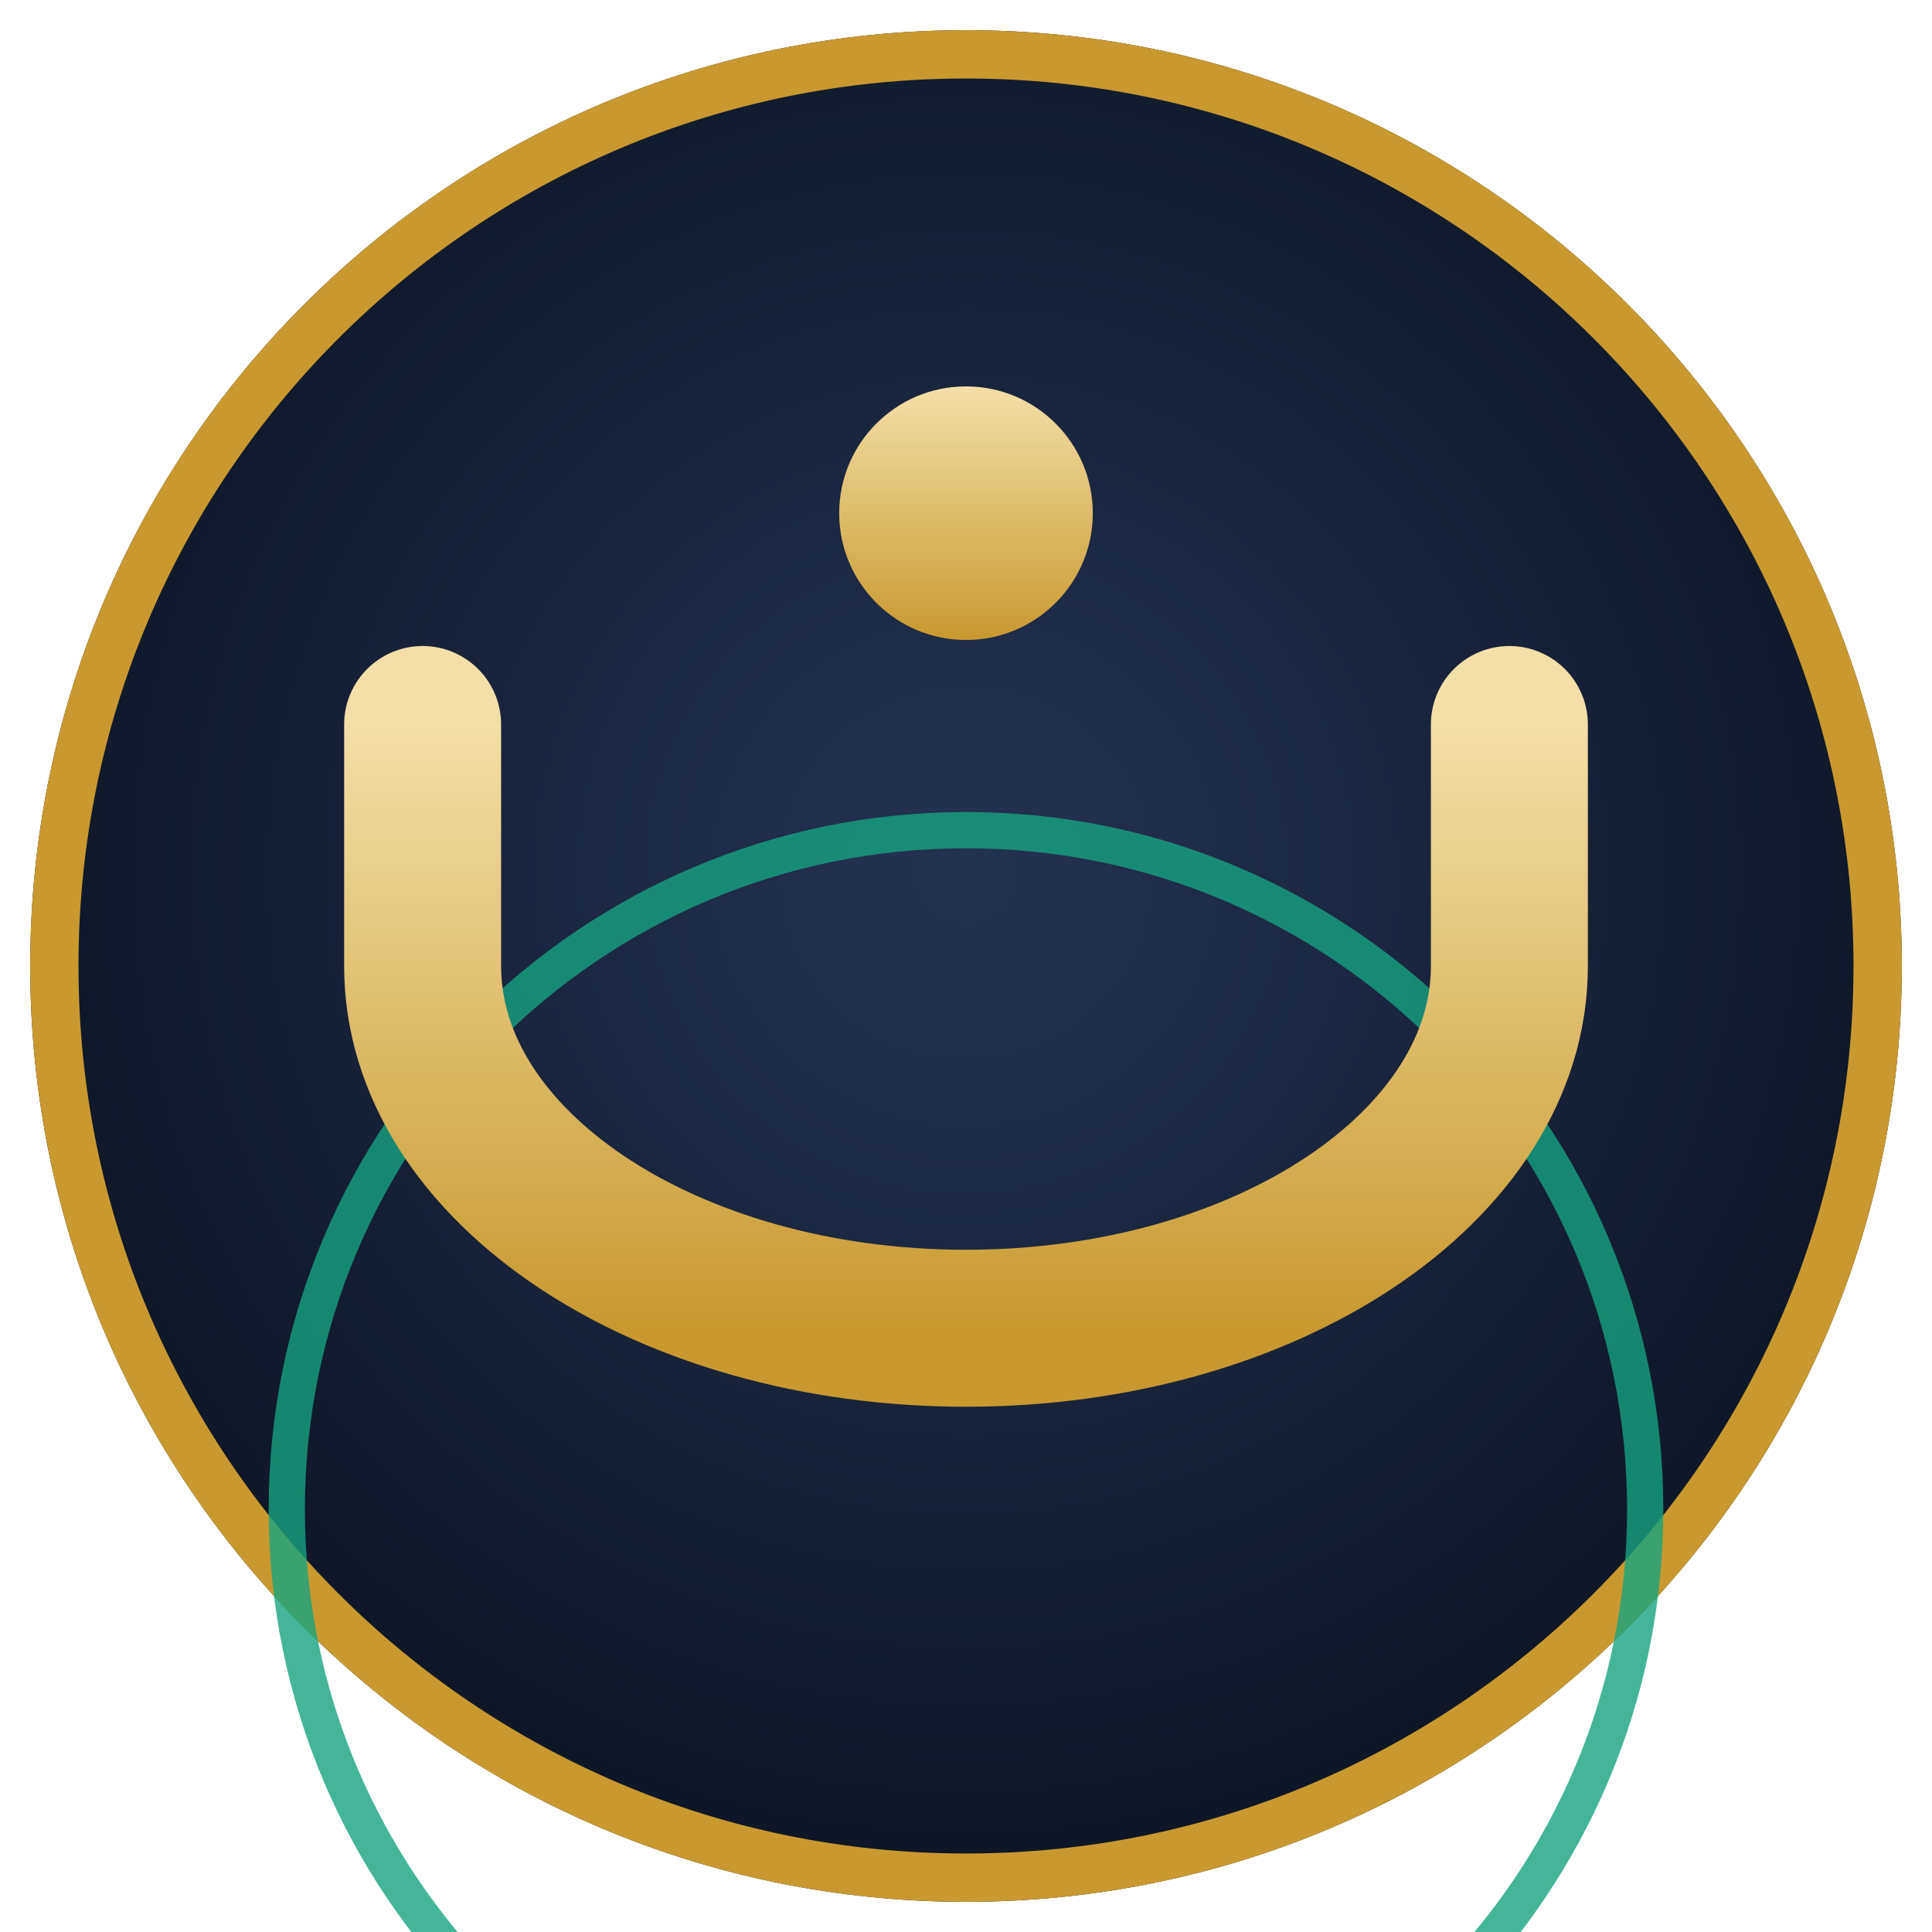
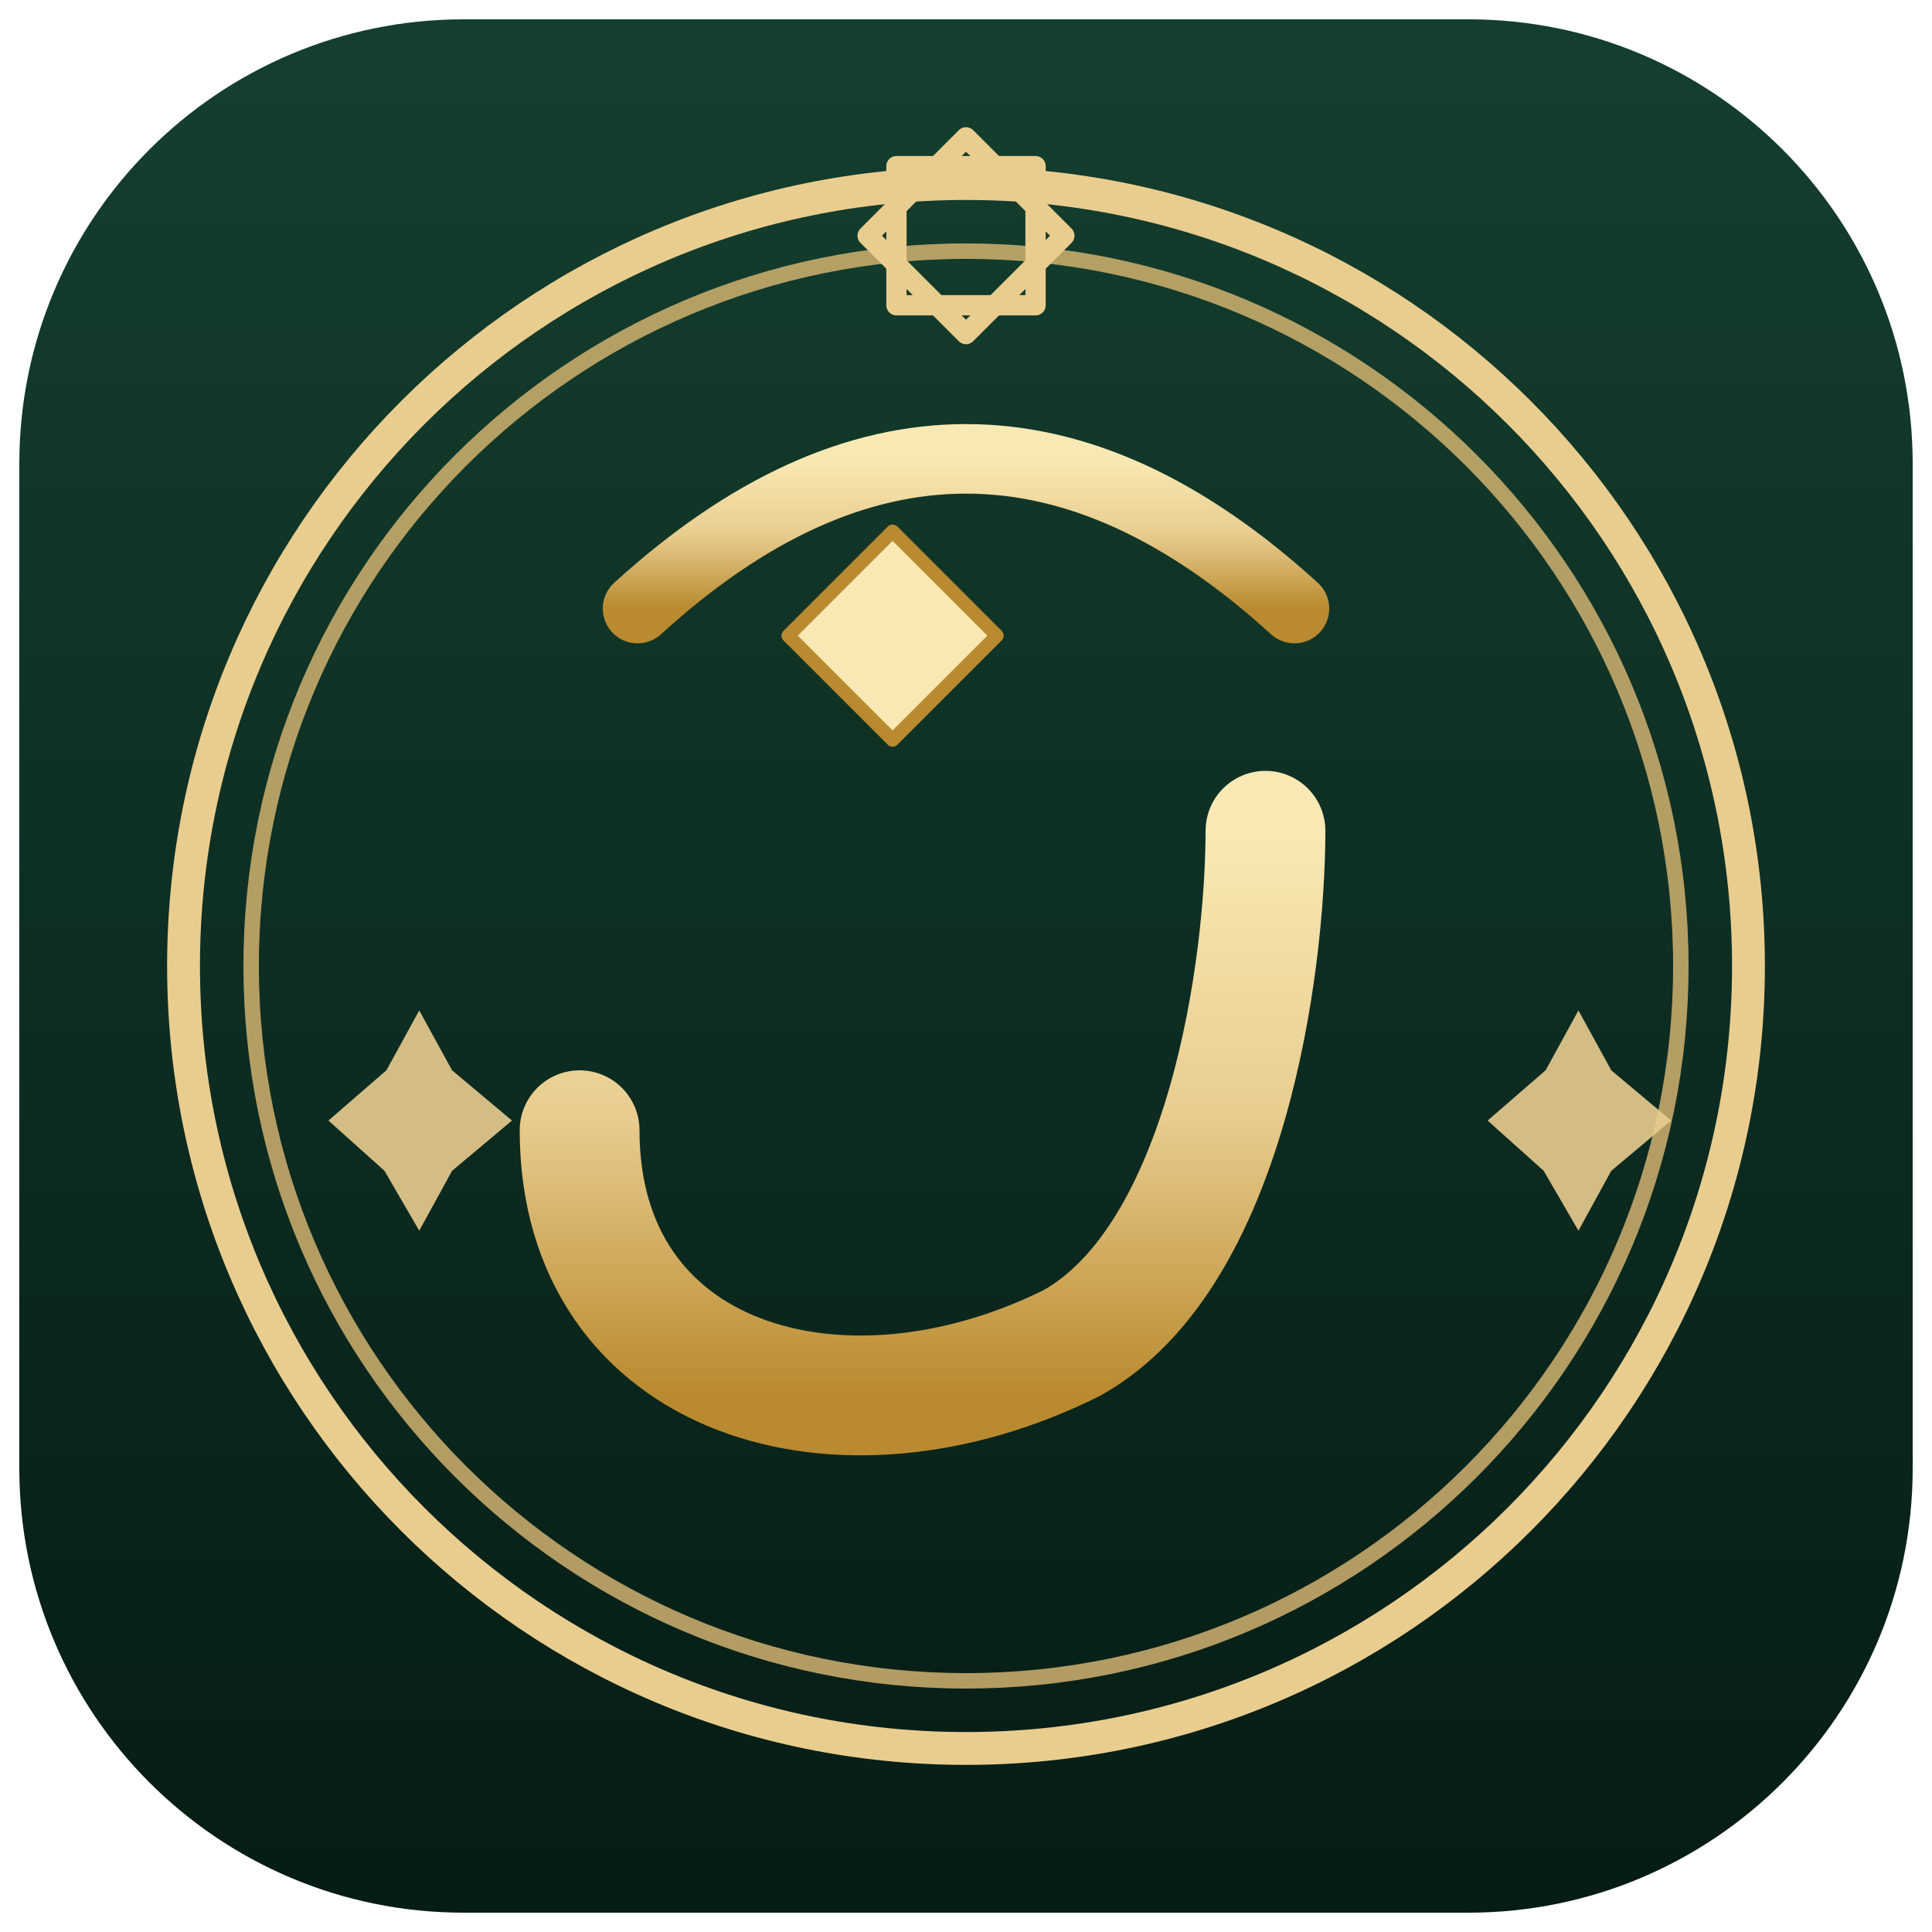
- <svg xmlns="http://www.w3.org/2000/svg" viewBox="0 0 64 64">
+ <svg xmlns="http://www.w3.org/2000/svg" viewBox="0 0 100 100">
  <defs>
-     <radialGradient id="g" cx="50%" cy="45%" r="60%">
-       <stop offset="0%" stop-color="#243352" />
-       <stop offset="100%" stop-color="#0b1220" />
-     </radialGradient>
+     <linearGradient id="bg" x1="0" y1="0" x2="0" y2="1">
+       <stop offset="0" stop-color="#143F2E" />
+       <stop offset="0.55" stop-color="#0D2C21" />
+       <stop offset="1" stop-color="#061C14" />
+     </linearGradient>
    <linearGradient id="gold" x1="0" y1="0" x2="0" y2="1">
-       <stop offset="0%" stop-color="#f3dfa8" />
-       <stop offset="100%" stop-color="#c9992f" />
+       <stop offset="0" stop-color="#F8E9B4" />
+       <stop offset="0.5" stop-color="#E9CD8F" />
+       <stop offset="1" stop-color="#B98A2F" />
    </linearGradient>
  </defs>
-   <circle cx="32" cy="32" r="31" fill="url(#g)" />
-   <circle cx="32" cy="32" r="30.2" fill="none" stroke="#c9992f" stroke-width="1.6" />
-   <circle cx="32" cy="50" r="22.5" fill="none" stroke="#17a37f" stroke-width="1.2" opacity=".8" />
-   <circle cx="32" cy="17" r="4.2" fill="url(#gold)" />
-   <path d="M14 24 L14 32 A18 12 0 0 0 50 32 L50 24" fill="none" stroke="url(#gold)" stroke-width="5.2" stroke-linecap="round" />
+   <rect x="1" y="1" width="98" height="98" rx="23" fill="url(#bg)" />
+   <circle cx="50" cy="50" r="40.5" fill="none" stroke="#E9CD8F" stroke-width="1.7" />
+   <circle cx="50" cy="50" r="37" fill="none" stroke="#D0B270" stroke-width="0.8" opacity="0.85" />
+   <path d="M33 31.5 Q50 16 67 31.5" fill="none" stroke="url(#gold)" stroke-width="3.6" stroke-linecap="round" />
+   <path d="M30 58.5 C30 71.5 43.5 75.5 55.5 69.5 C63.5 65 65.5 50 65.5 43" fill="none" stroke="url(#gold)" stroke-width="6.2" stroke-linecap="round" />
+   <polygon points="46.2,27.5 51.6,32.9 46.2,38.3 40.8,32.9" fill="#F8E9B4" stroke="#B98A2F" stroke-width="0.7" stroke-linejoin="round" />
+   <g stroke="#E9CD8F" stroke-width="1.05" fill="none" stroke-linejoin="round">
+     <rect x="46.4" y="8.6" width="7.2" height="7.2" transform="rotate(45 50 12.2)" />
+     <rect x="46.4" y="8.6" width="7.2" height="7.2" />
+   </g>
+   <polygon points="20,55.4 21.7,52.3 23.4,55.4 26.5,58 23.4,60.6 21.7,63.7 19.9,60.6 17,58" fill="#E9CD8F" opacity="0.9" />
+   <polygon points="80,55.4 81.7,52.3 83.4,55.4 86.5,58 83.4,60.6 81.7,63.7 79.9,60.6 77,58" fill="#E9CD8F" opacity="0.9" />
</svg>
